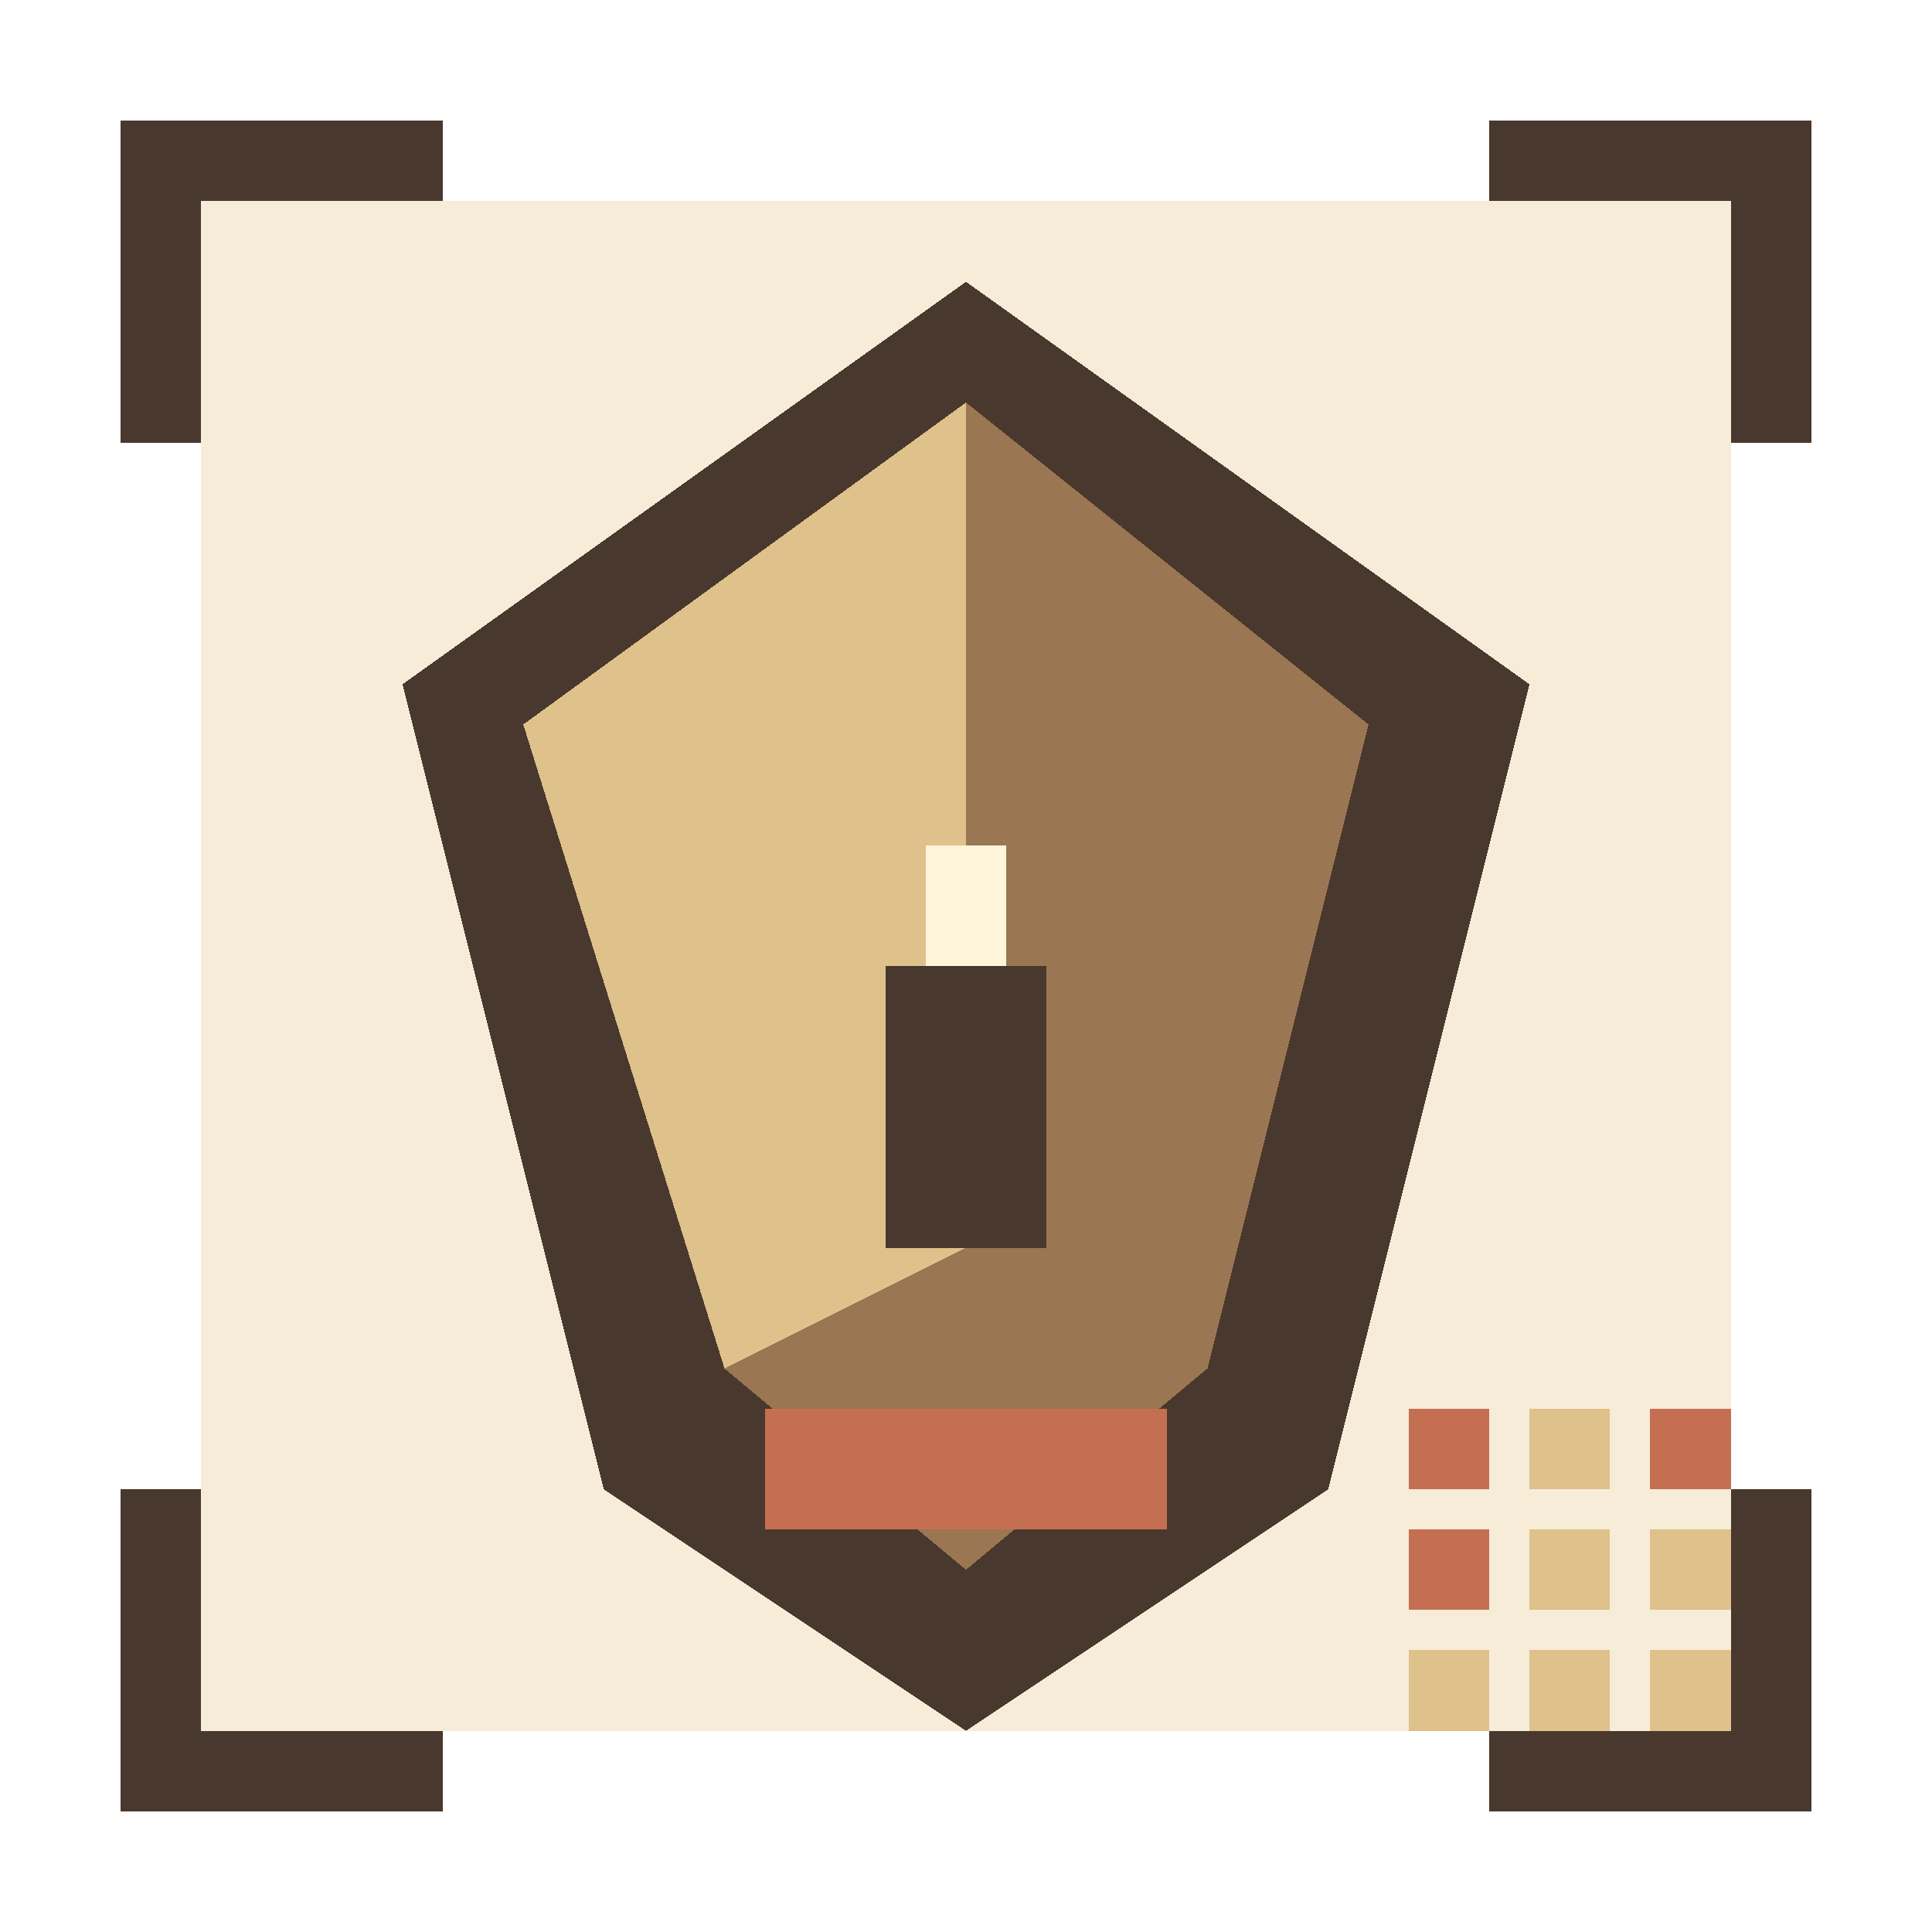
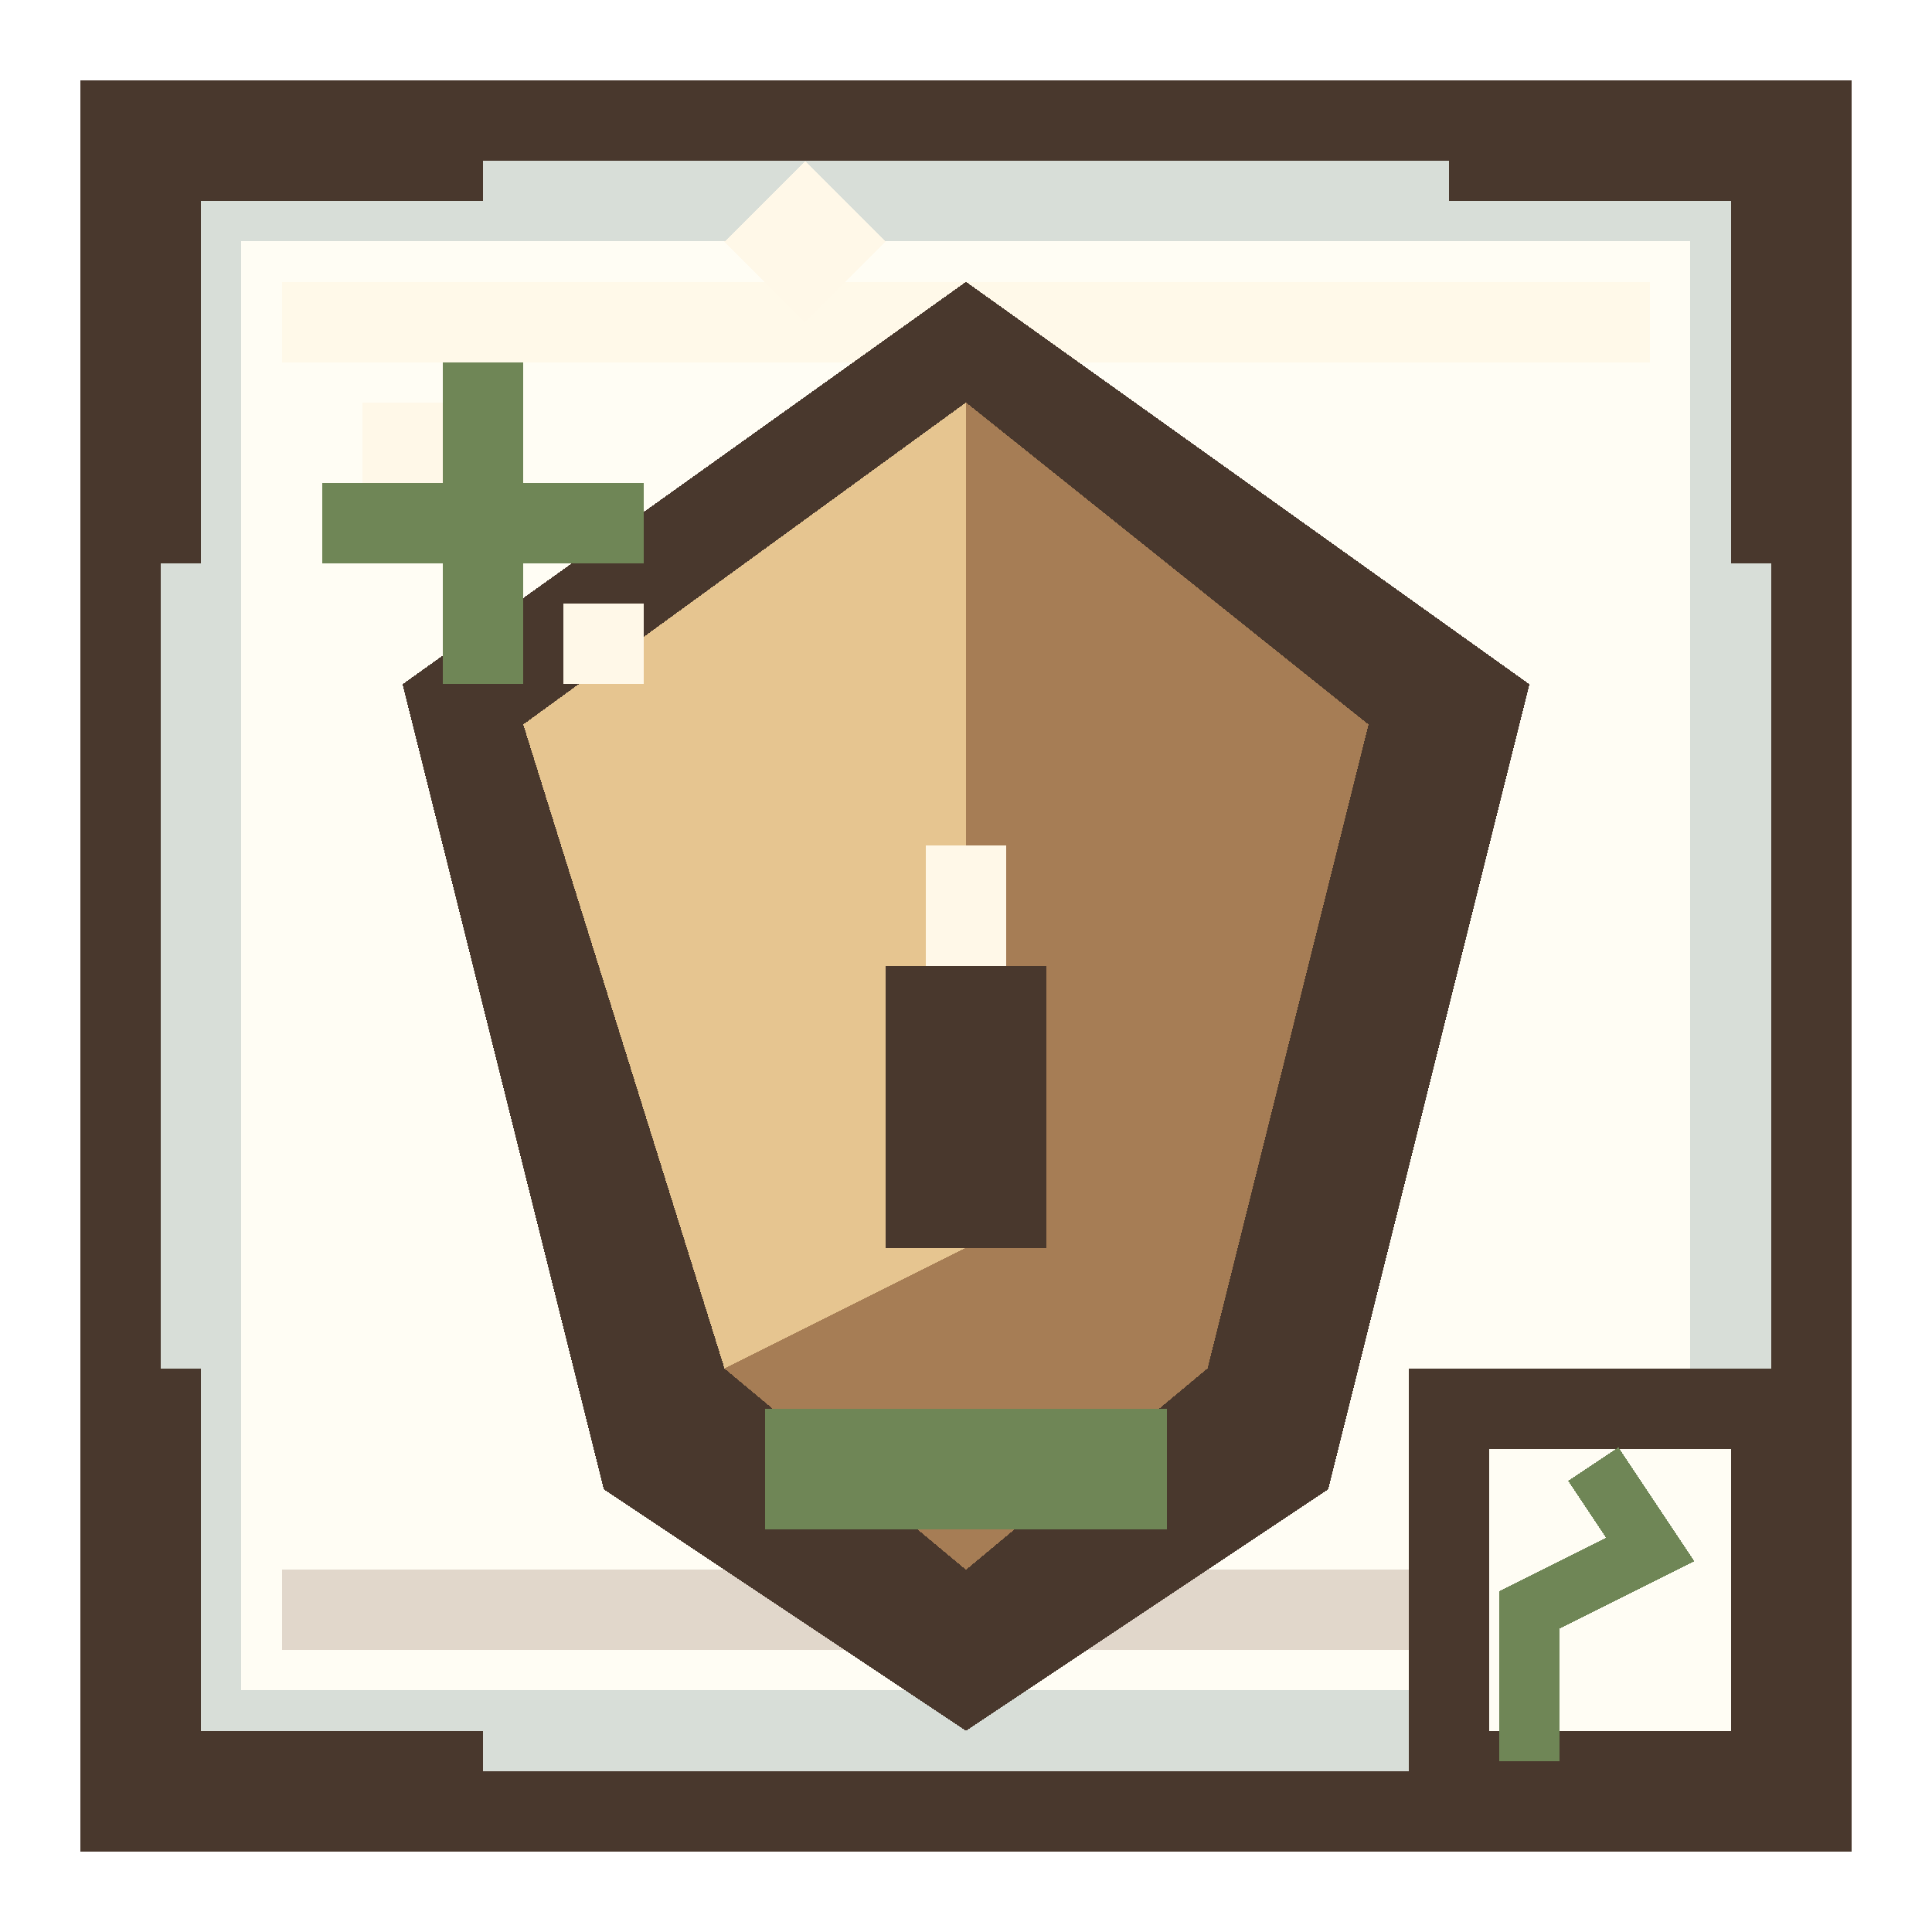
<svg xmlns="http://www.w3.org/2000/svg" viewBox="0 0 48 48" width="48" height="48" role="img" aria-label="햇살 펜촉검" shape-rendering="crispEdges">
-   <rect x="5" y="5" width="38" height="38" fill="#f3e6c9" opacity=".74" />
-   <rect x="3" y="3" width="8" height="2" fill="#49382d" />
-   <rect x="3" y="5" width="2" height="6" fill="#49382d" />
-   <rect x="37" y="3" width="8" height="2" fill="#49382d" />
-   <rect x="43" y="5" width="2" height="6" fill="#49382d" />
-   <rect x="3" y="43" width="8" height="2" fill="#49382d" />
-   <rect x="3" y="37" width="2" height="6" fill="#49382d" />
-   <rect x="37" y="43" width="8" height="2" fill="#49382d" />
-   <rect x="43" y="37" width="2" height="6" fill="#49382d" />
-   <rect x="35" y="35" width="2" height="2" fill="#c56f52" />
-   <rect x="38" y="35" width="2" height="2" fill="#dec18b" />
-   <rect x="41" y="35" width="2" height="2" fill="#c56f52" />
-   <rect x="35" y="38" width="2" height="2" fill="#c56f52" />
-   <rect x="38" y="38" width="2" height="2" fill="#dec18b" />
-   <rect x="41" y="38" width="2" height="2" fill="#dec18b" />
-   <rect x="35" y="41" width="2" height="2" fill="#dec18b" />
-   <rect x="38" y="41" width="2" height="2" fill="#dec18b" />
-   <rect x="41" y="41" width="2" height="2" fill="#dec18b" />
+   <rect x="2" y="2" width="44" height="44" fill="#49382d" />
+   <rect x="4" y="4" width="40" height="40" fill="#d8ded8" />
+   <rect x="6" y="6" width="36" height="36" fill="#fffdf4" />
+   <rect x="2" y="2" width="10" height="3" fill="#49382d" />
+   <rect x="2" y="5" width="3" height="9" fill="#49382d" />
+   <rect x="36" y="2" width="10" height="3" fill="#49382d" />
+   <rect x="43" y="5" width="3" height="9" fill="#49382d" />
+   <rect x="2" y="43" width="10" height="3" fill="#49382d" />
+   <rect x="2" y="34" width="3" height="9" fill="#49382d" />
+   <rect x="36" y="43" width="10" height="3" fill="#49382d" />
+   <rect x="43" y="34" width="3" height="9" fill="#49382d" />
+   <rect x="7" y="7" width="34" height="2" fill="#fff8e8" opacity=".85" />
+   <rect x="7" y="39" width="34" height="2" fill="#76543c" opacity=".22" />
+   <polygon points="20,4 22,6 20,8 18,6" fill="#fff8e8" />
  <g>
    <polygon points="24,7 38,17 33,37 24,43 15,37 10,17" fill="#49382d" />
-     <polygon points="24,10 34,18 30,34 24,39 18,34 14,18" fill="#9b7652" />
-     <polygon points="24,10 24,31 18,34 13,18" fill="#dec18b" />
+     <polygon points="24,10 34,18 30,34 24,39 18,34 14,18" fill="#a67d55" />
+     <polygon points="24,10 24,31 18,34 13,18" fill="#e6c590" />
    <rect x="22" y="24" width="4" height="7" fill="#49382d" />
-     <rect x="23" y="21" width="2" height="3" fill="#fff5db" />
-     <rect x="19" y="35" width="10" height="3" fill="#c56f52" />
+     <rect x="23" y="21" width="2" height="3" fill="#fff8e8" />
+     <rect x="19" y="35" width="10" height="3" fill="#6f8656" />
  </g>
+   <rect x="11" y="9" width="2" height="8" fill="#6f8656" />
+   <rect x="8" y="12" width="8" height="2" fill="#6f8656" />
+   <rect x="9" y="10" width="2" height="2" fill="#fff8e8" />
+   <rect x="14" y="15" width="2" height="2" fill="#fff8e8" />
+   <rect x="35" y="34" width="10" height="11" fill="#49382d" />
+   <rect x="37" y="36" width="6" height="7" fill="#fffdf4" />
+   <path d="M40,37L41,38.5L38,40L38,41.5L38,43" fill="none" stroke="#6f8656" stroke-width="1.5" stroke-linecap="square" stroke-linejoin="miter" />
</svg>
